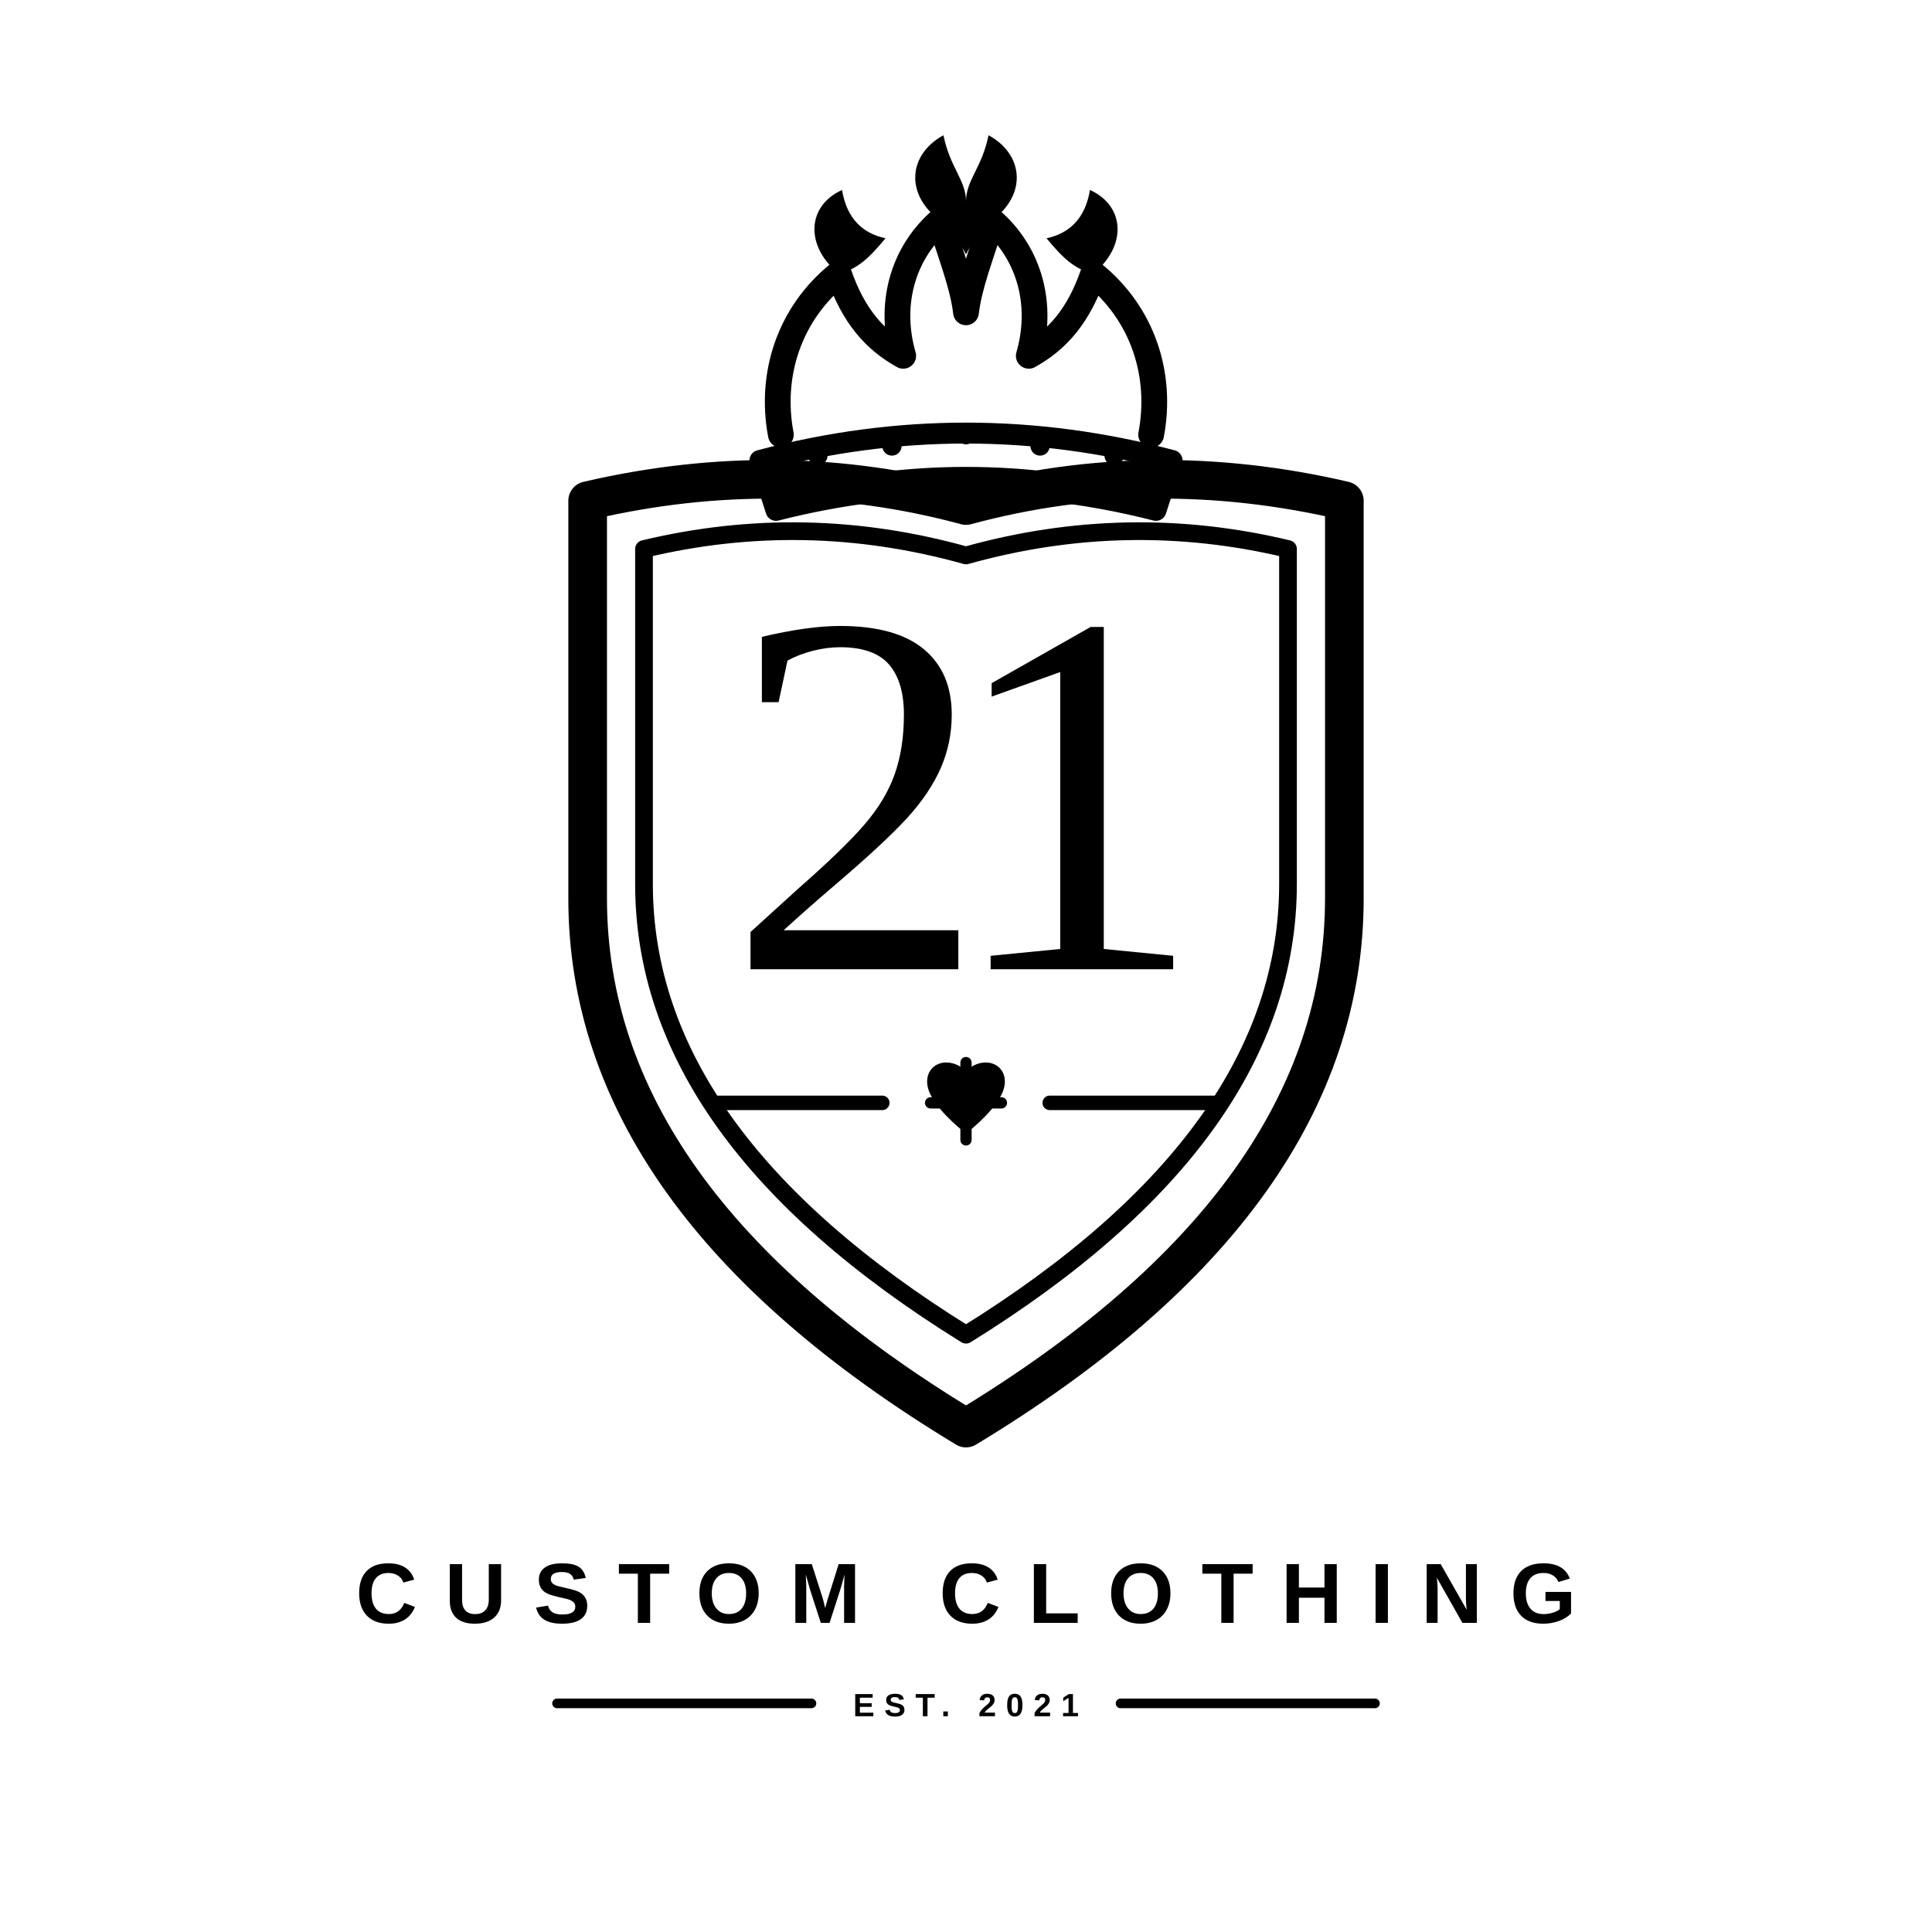
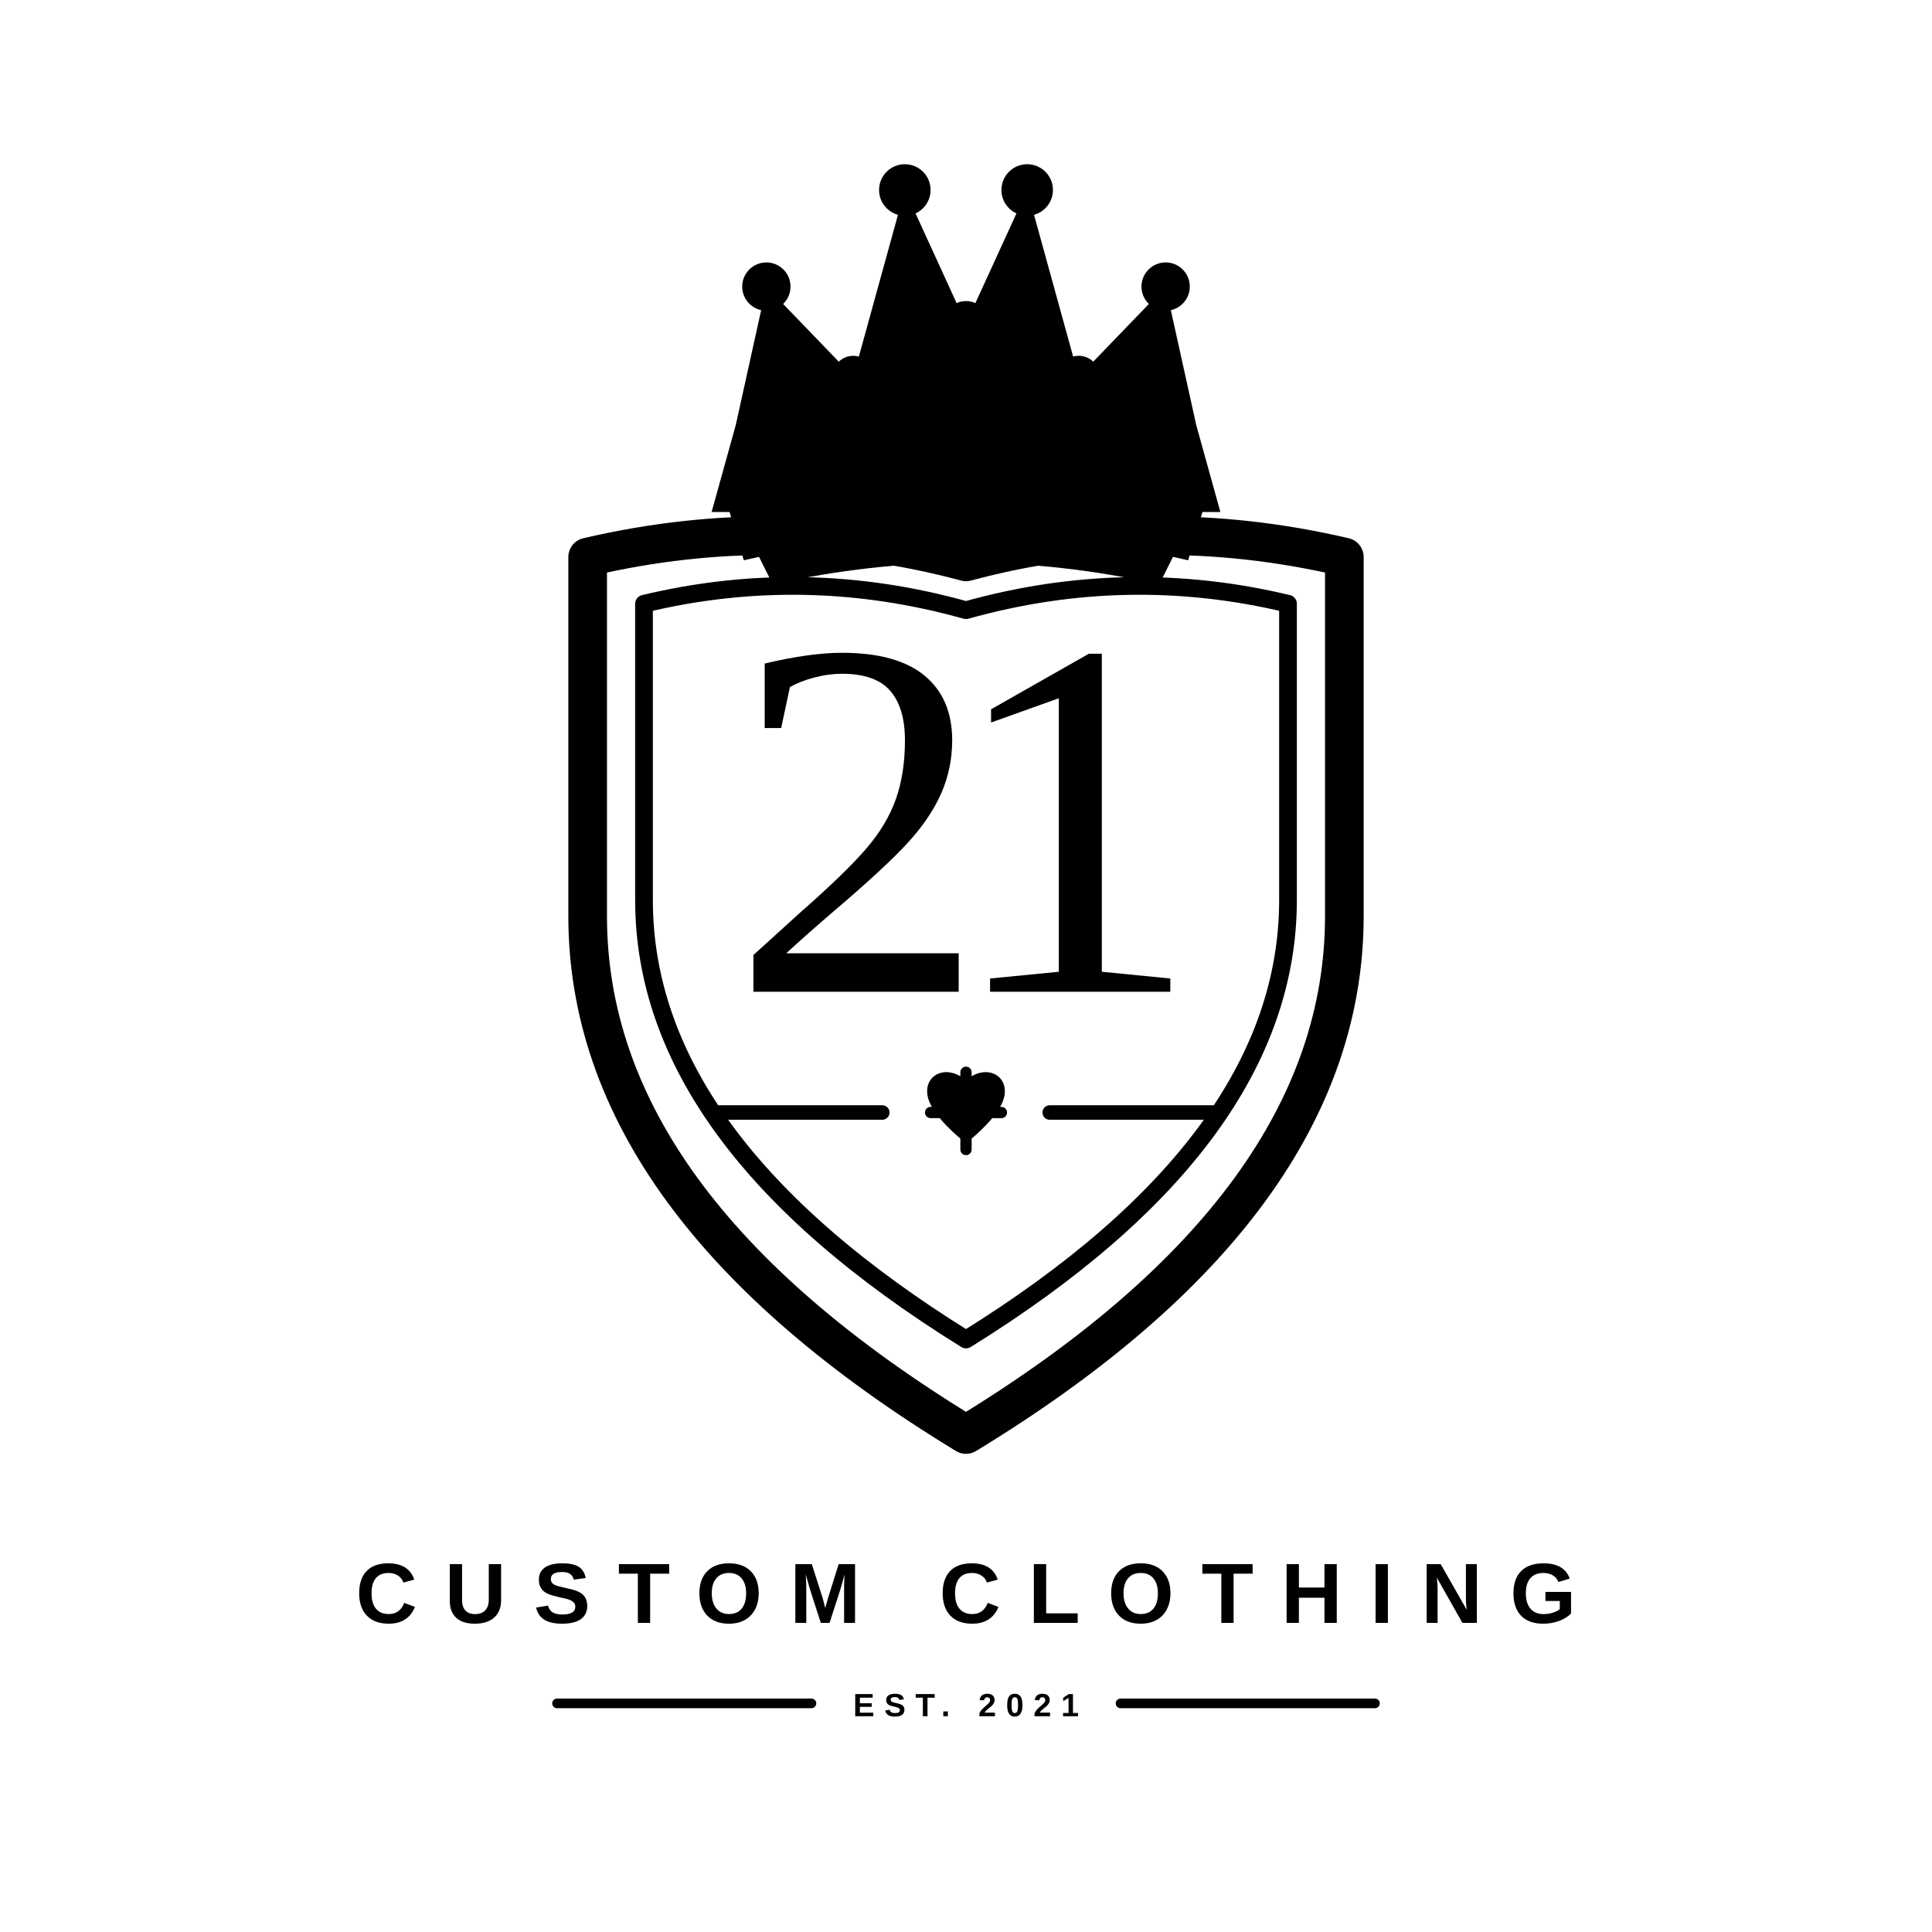
<svg xmlns="http://www.w3.org/2000/svg" viewBox="0 0 1200 1200" role="img" aria-labelledby="title desc">
-   <g fill="none" stroke="currentColor" stroke-linejoin="round" stroke-linecap="round">
-     <path d="M472 286 Q600 252 728 286 L718 317 Q600 287 482 317 Z" stroke-width="13" />
-     <path d="M485 270 C478 233 490 195 521 170 C530 196 543 211 561 221 C552 190 560 158 584 137 C591 160 598 177 600 194 C602 177 609 160 616 137 C640 158 648 190 639 221 C657 211 670 196 679 170 C710 195 722 233 715 270" stroke-width="16" />
-     <path d="M521 170 C500 153 501 128 523 118 C526 136 536 145 550 148 C540 160 533 167 521 170 Z" fill="currentColor" stroke="none" />
-     <path d="M584 137 C562 121 564 96 586 84 C590 104 600 112 600 125 C600 112 610 104 614 84 C636 96 638 121 616 137 C609 144 604 150 600 158 C596 150 591 144 584 137 Z" fill="currentColor" stroke="none" />
-     <path d="M679 170 C667 167 660 160 650 148 C664 145 674 136 677 118 C699 128 700 153 679 170 Z" fill="currentColor" stroke="none" />
-     <circle cx="508" cy="283" r="6" fill="currentColor" stroke="none" />
-     <circle cx="554" cy="277" r="6" fill="currentColor" stroke="none" />
-     <circle cx="600" cy="270" r="6" fill="currentColor" stroke="none" />
-     <circle cx="646" cy="277" r="6" fill="currentColor" stroke="none" />
-     <circle cx="692" cy="283" r="6" fill="currentColor" stroke="none" />
-     <path d="M490 308 Q600 280 710 308" stroke-width="8" />
-     <path d="M365 311 Q485 283 600 314 Q715 283 835 311 V558 Q835 745 600 887 Q365 745 365 558 Z" stroke-width="24" />
-     <path d="M400 341 Q500 317 600 345 Q700 317 800 341 V549 Q800 705 600 829 Q400 705 400 549 Z" stroke-width="11" />
+   <g fill="currentColor" stroke="none">
+     <path d="M442 318 L457 264 L476 178 L530 234 L562 118 L600 201 L638 118 L670 234 L724 178 L743 264 L758 318 Z" />
+     <path d="M449 304 Q600 270 751 304 L738 348 Q600 316 462 348 Z" />
+     <path d="M467 337 Q600 309 733 337 L720 363 Q600 336 480 363 Z" />
+     <circle cx="476" cy="178" r="15" />
+     <circle cx="530" cy="234" r="13" />
+     <circle cx="562" cy="118" r="16" />
+     <circle cx="600" cy="201" r="14" />
+     <circle cx="638" cy="118" r="16" />
+     <circle cx="670" cy="234" r="13" />
+     <circle cx="724" cy="178" r="15" />
  </g>
-   <text x="600" y="602" text-anchor="middle" fill="currentColor" font-family="Bodoni Moda, Didot, Times New Roman, serif" font-size="322" font-weight="500" letter-spacing="-26">21</text>
+   <g fill="none" stroke="currentColor" stroke-linecap="round" stroke-linejoin="round">
+     <path d="M474 286 Q600 250 726 286" stroke-width="12" />
+     <circle cx="507" cy="326" r="7" fill="currentColor" stroke="none" />
+     <circle cx="553" cy="319" r="7" fill="currentColor" stroke="none" />
+     <circle cx="600" cy="313" r="7" fill="currentColor" stroke="none" />
+     <circle cx="647" cy="319" r="7" fill="currentColor" stroke="none" />
+     <circle cx="693" cy="326" r="7" fill="currentColor" stroke="none" />
+     <path d="M365 346 Q485 318 600 349 Q715 318 835 346 V569 Q835 748 600 891 Q365 748 365 569 Z" stroke-width="24" />
+     <path d="M400 375 Q500 351 600 379 Q700 351 800 375 V559 Q800 708 600 832 Q400 708 400 559 Z" stroke-width="11" />
+   </g>
+   <text x="600" y="616" text-anchor="middle" fill="currentColor" font-family="Bodoni Moda, Didot, Times New Roman, serif" font-size="318" font-weight="500" letter-spacing="-26">21</text>
  <g fill="none" stroke="currentColor" stroke-linecap="round">
-     <path d="M444 685 H548 M652 685 H756" stroke-width="9" />
-     <path d="M600 660 v48 M578 685 h44" stroke-width="7" />
-     <path d="M600 665 C586 653 570 664 578 680 C584 692 600 704 600 704 C600 704 616 692 622 680 C630 664 614 653 600 665Z" fill="currentColor" stroke="none" />
+     <path d="M444 691 H548 M652 691 H756" stroke-width="9" />
+     <path d="M600 666 v48 M578 691 h44" stroke-width="7" />
+     <path d="M600 671 C586 659 570 670 578 686 C584 698 600 710 600 710 C600 710 616 698 622 686 C630 670 614 659 600 671Z" fill="currentColor" stroke="none" />
  </g>
  <text x="600" y="1008" text-anchor="middle" fill="currentColor" font-family="Arial, Helvetica, sans-serif" font-size="53" font-weight="700" letter-spacing="17">CUSTOM CLOTHING</text>
  <text x="600" y="1066" text-anchor="middle" fill="currentColor" font-family="Arial, Helvetica, sans-serif" font-size="20" font-weight="700" letter-spacing="6">EST. 2021</text>
  <g fill="none" stroke="currentColor" stroke-linecap="round" stroke-width="6">
    <path d="M346 1058 H504 M696 1058 H854" />
  </g>
</svg>
